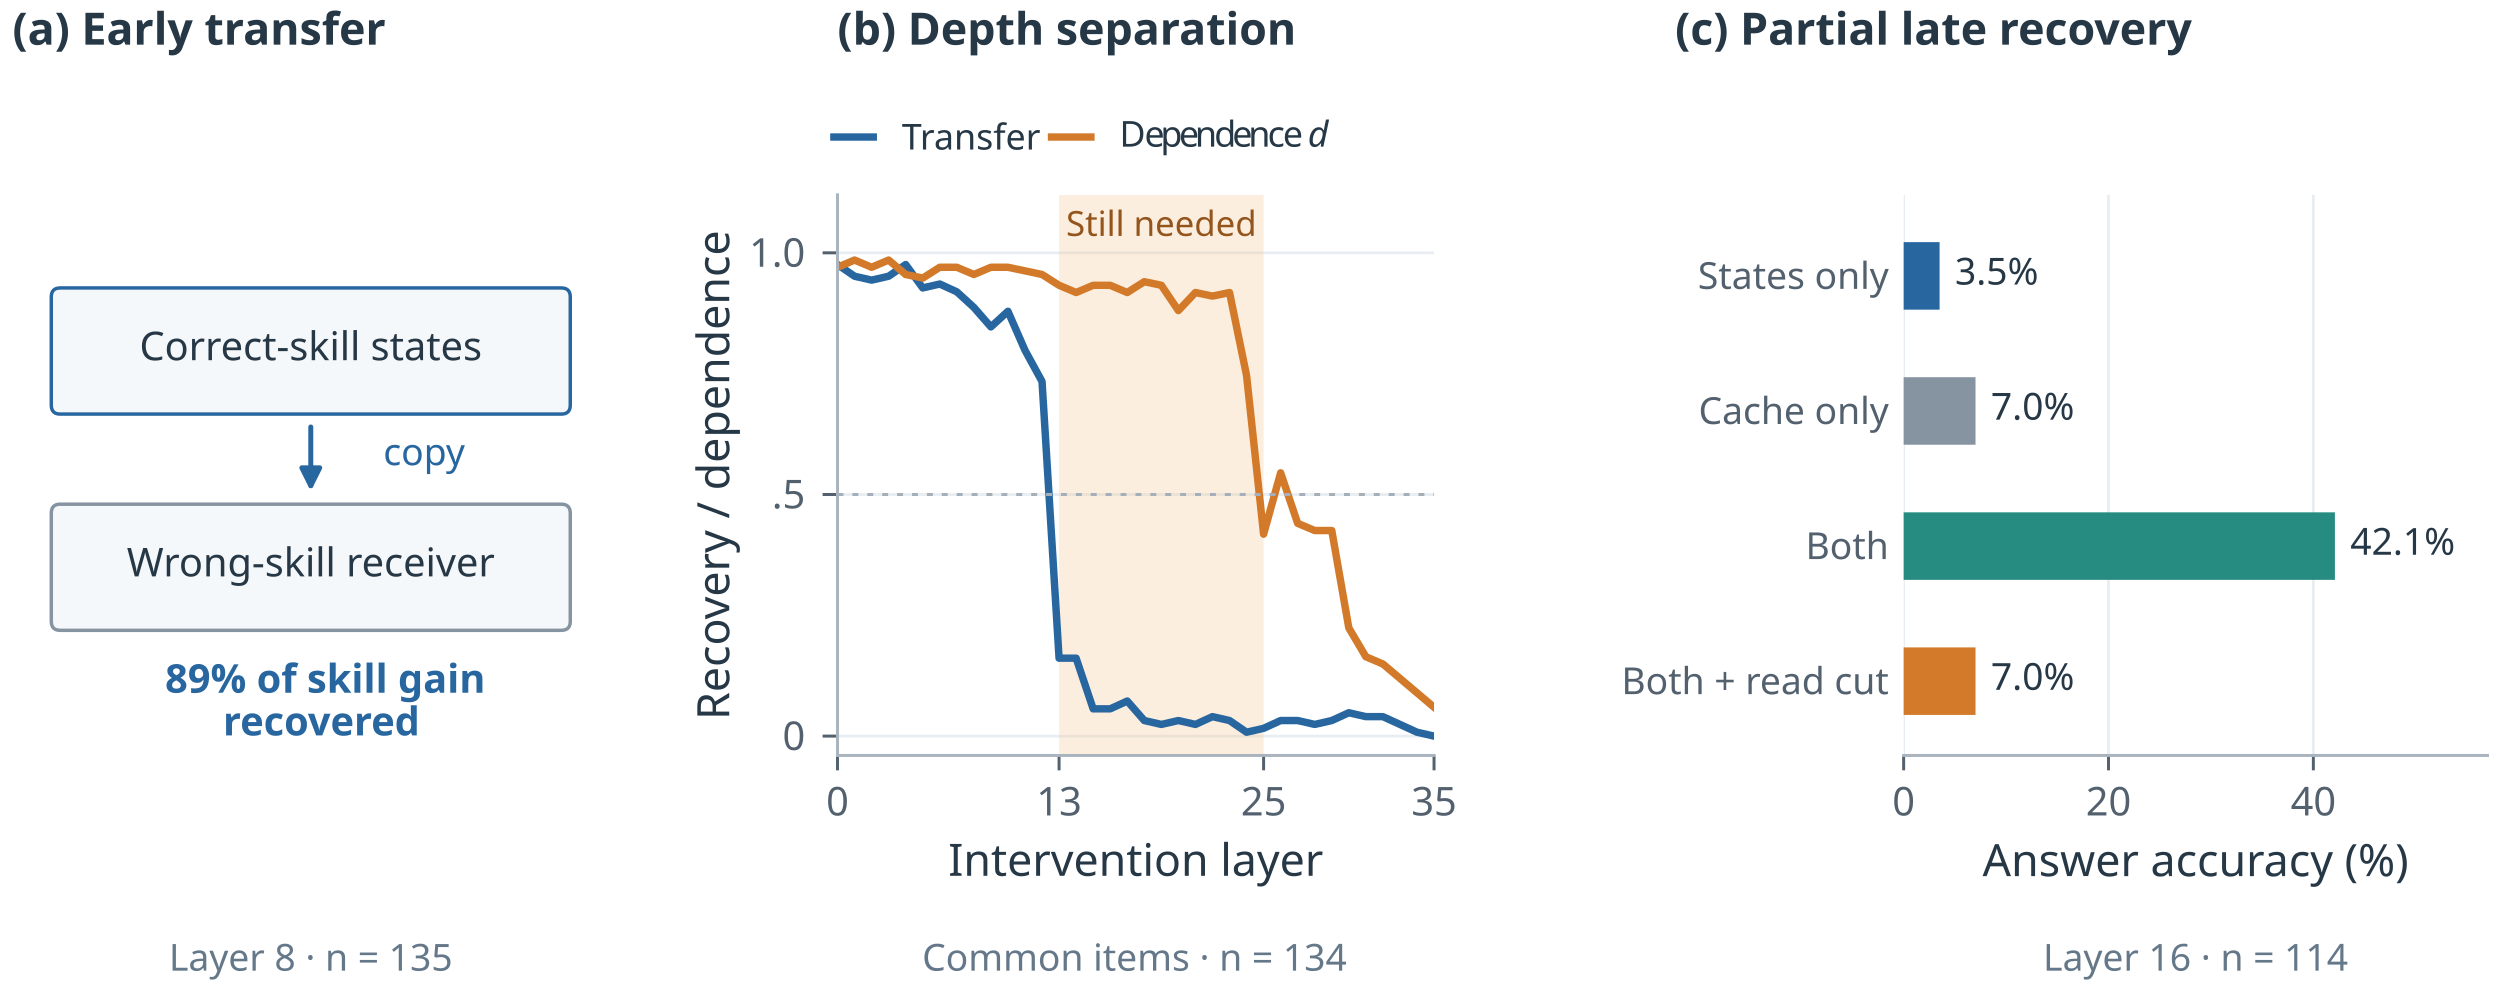
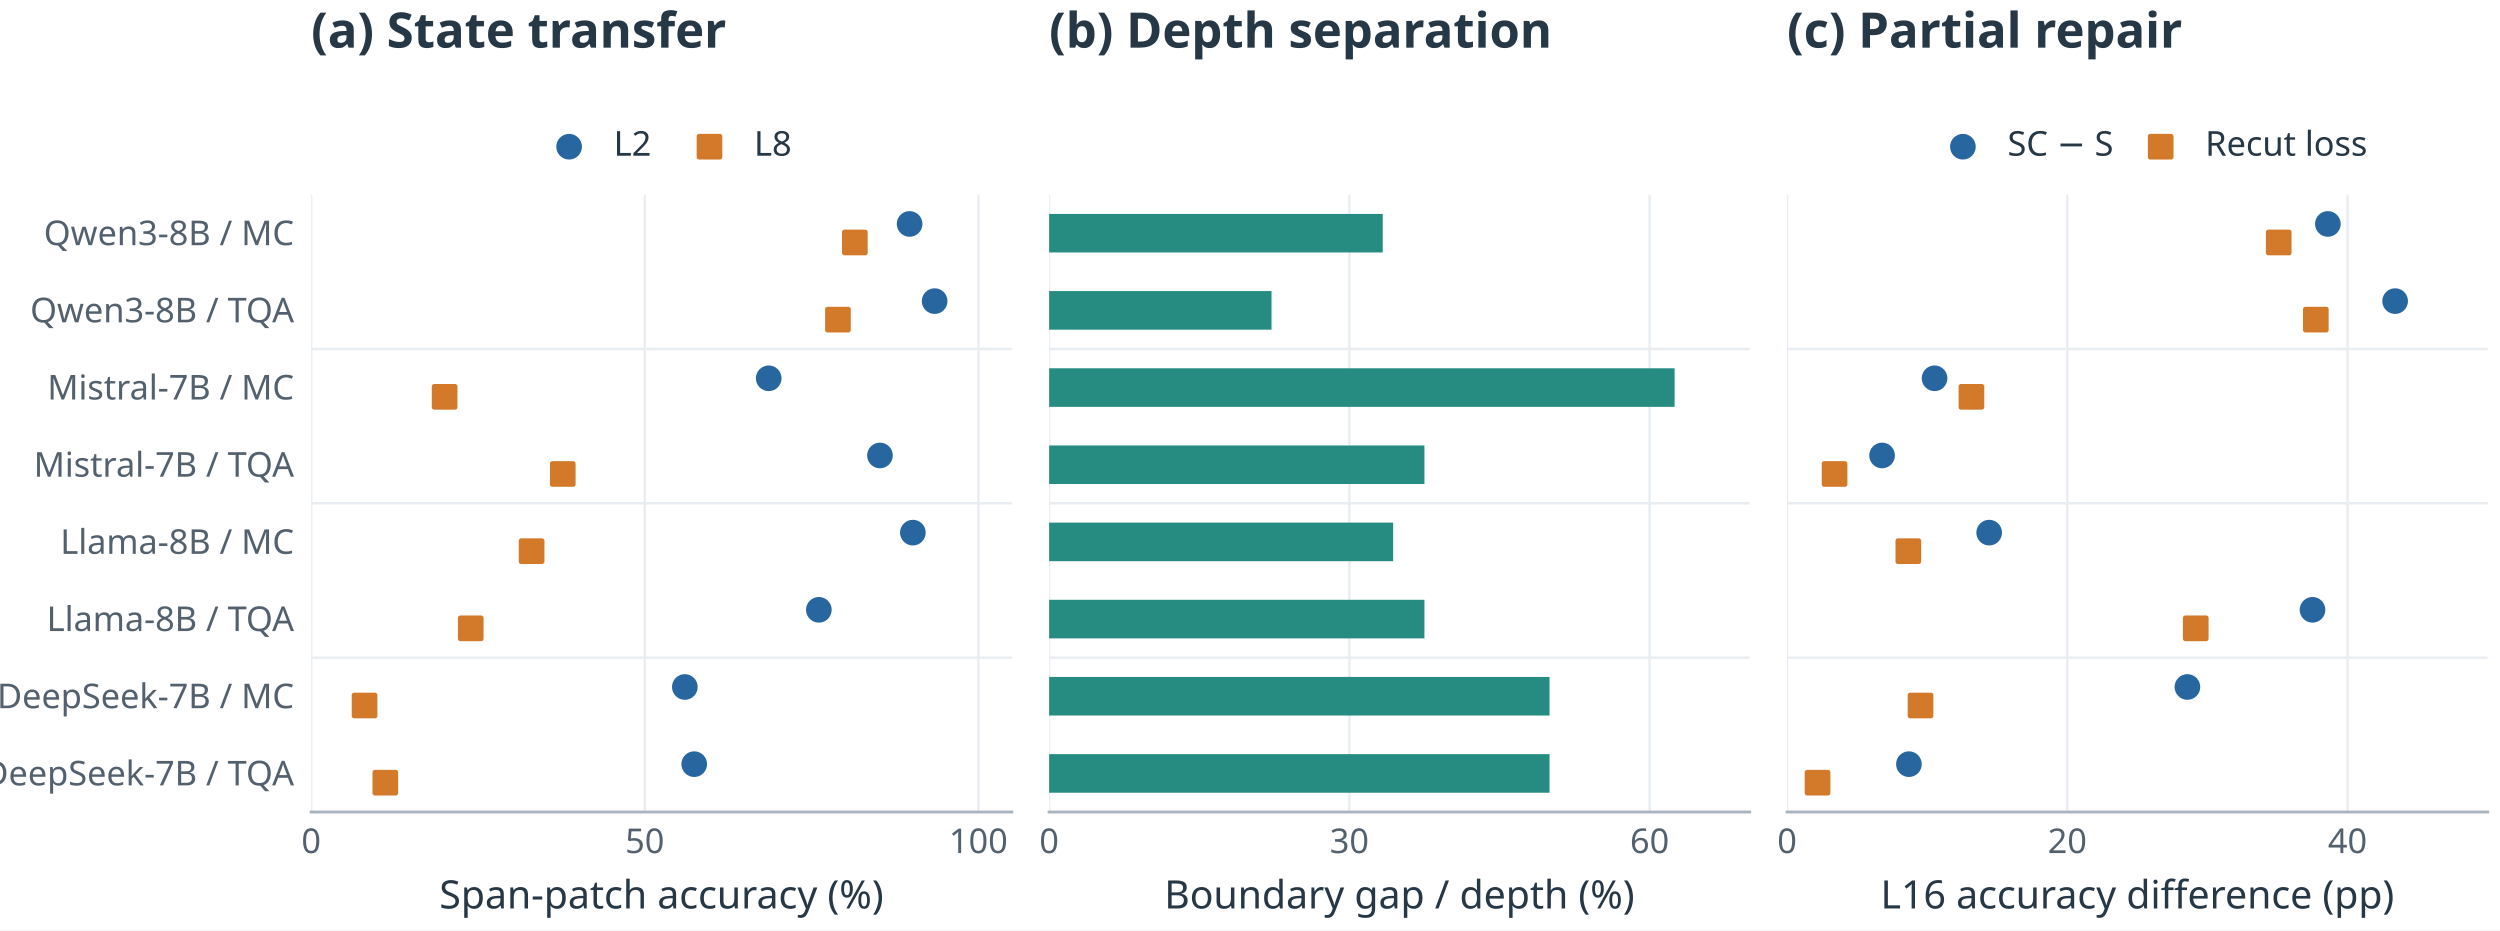
- <svg xmlns="http://www.w3.org/2000/svg" xmlns:xlink="http://www.w3.org/1999/xlink" width="503.46pt" height="199.755pt" viewBox="0 0 503.46 199.755" version="1.1">
+ <svg xmlns="http://www.w3.org/2000/svg" xmlns:xlink="http://www.w3.org/1999/xlink" width="510.24pt" height="189.84pt" viewBox="0 0 510.24 189.84" version="1.1">
  <defs>
    <style type="text/css">*{stroke-linejoin: round; stroke-linecap: butt}</style>
  </defs>
  <g id="figure_1">
    <g id="patch_1">
-       <path d="M 0 199.755 L 503.46 199.755 L 503.46 0 L 0 0 z " style="fill: #ffffff" />
+       <path d="M 0 189.84 L 510.24 189.84 L 510.24 0 L 0 0 z " style="fill: #ffffff" />
    </g>
    <g id="axes_1">
      <g id="patch_2">
-         <path d="M 12.131 83.39 L 113.041 83.39 Q 114.843 83.39 114.843 81.576 L 114.843 59.803 Q 114.843 57.989 113.041 57.989 L 12.131 57.989 Q 10.329 57.989 10.329 59.803 L 10.329 81.576 Q 10.329 83.39 12.131 83.39 z " clip-path="url(#pbc23720296)" style="fill: #f5f8fa; stroke: #2866a0; stroke-width: 0.7; stroke-linejoin: miter" />
-       </g>
-       <g id="patch_3">
-         <path d="M 12.131 126.936 L 113.041 126.936 Q 114.843 126.936 114.843 125.122 L 114.843 103.349 Q 114.843 101.534 113.041 101.534 L 12.131 101.534 Q 10.329 101.534 10.329 103.349 L 10.329 125.122 Q 10.329 126.936 12.131 126.936 z " clip-path="url(#pbc23720296)" style="fill: #f5f8fa; stroke: #8693a0; stroke-width: 0.7; stroke-linejoin: miter" />
-       </g>
-       <g id="patch_4">
-         <path d="M 62.586 85.992 Q 62.586 92.46 62.586 97.809 " clip-path="url(#pbc23720296)" style="fill: none; stroke: #2866a0; stroke-linecap: round" />
-         <path d="M 64.386 94.209 L 62.586 97.809 L 60.786 94.209 z " clip-path="url(#pbc23720296)" style="fill: #2866a0; stroke: #2866a0; stroke-linecap: round" />
-       </g>
-       <g id="text_1">
-         <text style="font-size: 8px; font-family: 'Linux Libertine O'; text-anchor: middle; fill: #263746" x="62.586" y="72.545" transform="rotate(-0 62.586 72.54523)">Correct-skill states</text>
-       </g>
-       <g id="text_2">
-         <text style="font-size: 8px; font-family: 'Linux Libertine O'; text-anchor: middle; fill: #263746" x="62.586" y="116.075" transform="rotate(-0 62.586 116.0752)">Wrong-skill receiver</text>
-       </g>
-       <g id="text_3">
-         <g id="patch_5">
-           <path d="M 76.538 96.927 L 94.284 96.927 L 94.284 86.937 L 76.538 86.937 z " style="fill: #ffffff" />
-         </g>
-         <text style="font-size: 7.5px; font-family: 'Linux Libertine O'; text-anchor: middle; fill: #2866a0" x="85.411" y="93.672" transform="rotate(-0 85.41108 93.672)">copy</text>
-       </g>
-       <g id="text_4">
-         <text style="font-weight: 700; font-size: 8px; font-family: 'Linux Libertine O'; fill: #2866a0" transform="translate(33.25037 139.4998)">89% of skill gain</text>
-         <text style="font-weight: 700; font-size: 8px; font-family: 'Linux Libertine O'; fill: #2866a0" transform="translate(44.906 148.104)">recovered</text>
-       </g>
-     </g>
-     <g id="axes_2">
-       <g id="patch_6">
-         <path d="M 168.66 152.136 L 288.792 152.136 L 288.792 39.24 L 168.66 39.24 z " style="fill: #ffffff" />
+         <path d="M 63.512 165.728 L 206.496 165.728 L 206.496 39.72 L 63.512 39.72 z " style="fill: #ffffff" />
      </g>
      <g id="matplotlib.axis_1">
        <g id="xtick_1">
          <g id="line2d_1">
-             <defs>
-               <path id="mb4c0c94497" d="M 0 0 L 0 3 " style="stroke: #53616f; stroke-width: 0.6" />
-             </defs>
-             <g>
-               <use xlink:href="#mb4c0c94497" x="168.66" y="152.136" style="fill: #53616f; stroke: #53616f; stroke-width: 0.6" />
-             </g>
-           </g>
-           <g id="text_5">
-             <text style="font-size: 8px; font-family: 'Linux Libertine O'; text-anchor: middle; fill: #53616f" x="168.66" y="164.22" transform="rotate(-0 168.66 164.2198)">0</text>
+             <path d="M 63.512 165.728 L 63.512 39.72 " clip-path="url(#p2630808588)" style="fill: none; stroke: #e8edf2; stroke-width: 0.5; stroke-linecap: square" />
+           </g>
+           <g id="line2d_2" />
+           <g id="text_1">
+             <text style="font-size: 7px; font-family: 'Linux Libertine O'; text-anchor: middle; fill: #53616f" x="63.512" y="174.114" transform="rotate(-0 63.51188 174.1136)">0</text>
          </g>
        </g>
        <g id="xtick_2">
-           <g id="line2d_2">
-             <g>
-               <use xlink:href="#mb4c0c94497" x="213.28" y="152.136" style="fill: #53616f; stroke: #53616f; stroke-width: 0.6" />
-             </g>
-           </g>
-           <g id="text_6">
-             <text style="font-size: 8px; font-family: 'Linux Libertine O'; text-anchor: middle; fill: #53616f" x="213.28" y="164.22" transform="rotate(-0 213.2805 164.2198)">13</text>
+           <g id="line2d_3">
+             <path d="M 131.599 165.728 L 131.599 39.72 " clip-path="url(#p2630808588)" style="fill: none; stroke: #e8edf2; stroke-width: 0.5; stroke-linecap: square" />
+           </g>
+           <g id="line2d_4" />
+           <g id="text_2">
+             <text style="font-size: 7px; font-family: 'Linux Libertine O'; text-anchor: middle; fill: #53616f" x="131.599" y="174.114" transform="rotate(-0 131.5994 174.1136)">50</text>
          </g>
        </g>
        <g id="xtick_3">
-           <g id="line2d_3">
-             <g>
-               <use xlink:href="#mb4c0c94497" x="254.469" y="152.136" style="fill: #53616f; stroke: #53616f; stroke-width: 0.6" />
-             </g>
-           </g>
-           <g id="text_7">
-             <text style="font-size: 8px; font-family: 'Linux Libertine O'; text-anchor: middle; fill: #53616f" x="254.469" y="164.22" transform="rotate(-0 254.4686 164.2198)">25</text>
-           </g>
-         </g>
-         <g id="xtick_4">
-           <g id="line2d_4">
-             <g>
-               <use xlink:href="#mb4c0c94497" x="288.792" y="152.136" style="fill: #53616f; stroke: #53616f; stroke-width: 0.6" />
-             </g>
-           </g>
-           <g id="text_8">
-             <text style="font-size: 8px; font-family: 'Linux Libertine O'; text-anchor: middle; fill: #53616f" x="288.792" y="164.22" transform="rotate(-0 288.792 164.2198)">35</text>
-           </g>
-         </g>
-         <g id="text_9">
-           <text style="font-size: 9px; font-family: 'Linux Libertine O'; text-anchor: middle; fill: #263746" x="228.726" y="176.374" transform="rotate(-0 228.726 176.374)">Intervention layer</text>
+           <g id="line2d_5">
+             <path d="M 199.687 165.728 L 199.687 39.72 " clip-path="url(#p2630808588)" style="fill: none; stroke: #e8edf2; stroke-width: 0.5; stroke-linecap: square" />
+           </g>
+           <g id="line2d_6" />
+           <g id="text_3">
+             <text style="font-size: 7px; font-family: 'Linux Libertine O'; text-anchor: middle; fill: #53616f" x="199.687" y="174.114" transform="rotate(-0 199.687 174.1136)">100</text>
+           </g>
+         </g>
+         <g id="text_4">
+           <text style="font-size: 8px; font-family: 'Linux Libertine O'; text-anchor: middle; fill: #263746" x="135.004" y="185.416" transform="rotate(-0 135.0038 185.4158)">Span-patch accuracy (%)</text>
        </g>
      </g>
      <g id="matplotlib.axis_2">
        <g id="ytick_1">
-           <g id="line2d_5">
-             <path d="M 168.66 148.243 L 288.792 148.243 " clip-path="url(#pc24ef784a4)" style="fill: none; stroke: #e8edf2; stroke-width: 0.55; stroke-linecap: square" />
-           </g>
-           <g id="line2d_6">
-             <defs>
-               <path id="m71e7aba3a0" d="M 0 0 L -3 0 " style="stroke: #53616f; stroke-width: 0.6" />
-             </defs>
-             <g>
-               <use xlink:href="#m71e7aba3a0" x="168.66" y="148.243" style="fill: #53616f; stroke: #53616f; stroke-width: 0.6" />
-             </g>
-           </g>
+           <g id="line2d_7" />
+           <g id="text_5">
+             <text style="font-size: 7px; font-family: 'Linux Libertine O'; text-anchor: end; fill: #53616f" x="60.012" y="50.038" transform="rotate(-0 60.01188 50.03838)">Qwen3-8B / MC</text>
+           </g>
+         </g>
+         <g id="ytick_2">
+           <g id="line2d_8" />
+           <g id="text_6">
+             <text style="font-size: 7px; font-family: 'Linux Libertine O'; text-anchor: end; fill: #53616f" x="60.012" y="65.789" transform="rotate(-0 60.01188 65.78935)">Qwen3-8B / TQA</text>
+           </g>
+         </g>
+         <g id="ytick_3">
+           <g id="line2d_9" />
+           <g id="text_7">
+             <text style="font-size: 7px; font-family: 'Linux Libertine O'; text-anchor: end; fill: #53616f" x="60.012" y="81.54" transform="rotate(-0 60.01188 81.54033)">Mistral-7B / MC</text>
+           </g>
+         </g>
+         <g id="ytick_4">
+           <g id="line2d_10" />
+           <g id="text_8">
+             <text style="font-size: 7px; font-family: 'Linux Libertine O'; text-anchor: end; fill: #53616f" x="60.012" y="97.291" transform="rotate(-0 60.01188 97.2913)">Mistral-7B / TQA</text>
+           </g>
+         </g>
+         <g id="ytick_5">
+           <g id="line2d_11" />
+           <g id="text_9">
+             <text style="font-size: 7px; font-family: 'Linux Libertine O'; text-anchor: end; fill: #53616f" x="60.012" y="113.042" transform="rotate(-0 60.01188 113.0423)">Llama-8B / MC</text>
+           </g>
+         </g>
+         <g id="ytick_6">
+           <g id="line2d_12" />
          <g id="text_10">
-             <text style="font-size: 8px; font-family: 'Linux Libertine O'; text-anchor: end; fill: #53616f" x="162.16" y="151.035" transform="rotate(-0 162.16 151.0349)">0</text>
-           </g>
-         </g>
-         <g id="ytick_2">
-           <g id="line2d_7">
-             <path d="M 168.66 99.581 L 288.792 99.581 " clip-path="url(#pc24ef784a4)" style="fill: none; stroke: #e8edf2; stroke-width: 0.55; stroke-linecap: square" />
-           </g>
-           <g id="line2d_8">
-             <g>
-               <use xlink:href="#m71e7aba3a0" x="168.66" y="99.581" style="fill: #53616f; stroke: #53616f; stroke-width: 0.6" />
-             </g>
-           </g>
+             <text style="font-size: 7px; font-family: 'Linux Libertine O'; text-anchor: end; fill: #53616f" x="60.012" y="128.793" transform="rotate(-0 60.01188 128.7933)">Llama-8B / TQA</text>
+           </g>
+         </g>
+         <g id="ytick_7">
+           <g id="line2d_13" />
          <g id="text_11">
-             <text style="font-size: 8px; font-family: 'Linux Libertine O'; text-anchor: end; fill: #53616f" x="162.16" y="102.373" transform="rotate(-0 162.16 102.3728)">.5</text>
-           </g>
-         </g>
-         <g id="ytick_3">
-           <g id="line2d_9">
-             <path d="M 168.66 50.919 L 288.792 50.919 " clip-path="url(#pc24ef784a4)" style="fill: none; stroke: #e8edf2; stroke-width: 0.55; stroke-linecap: square" />
-           </g>
-           <g id="line2d_10">
-             <g>
-               <use xlink:href="#m71e7aba3a0" x="168.66" y="50.919" style="fill: #53616f; stroke: #53616f; stroke-width: 0.6" />
-             </g>
-           </g>
+             <text style="font-size: 7px; font-family: 'Linux Libertine O'; text-anchor: end; fill: #53616f" x="60.012" y="144.544" transform="rotate(-0 60.01188 144.5442)">DeepSeek-7B / MC</text>
+           </g>
+         </g>
+         <g id="ytick_8">
+           <g id="line2d_14" />
          <g id="text_12">
-             <text style="font-size: 8px; font-family: 'Linux Libertine O'; text-anchor: end; fill: #53616f" x="162.16" y="53.711" transform="rotate(-0 162.16 53.71077)">1.0</text>
-           </g>
-         </g>
-         <g id="text_13">
-           <text style="font-size: 9px; font-family: 'Linux Libertine O'; text-anchor: middle; fill: #263746" x="146.853" y="95.688" transform="rotate(-90 146.8534 95.688)">Recovery / dependence</text>
-         </g>
+             <text style="font-size: 7px; font-family: 'Linux Libertine O'; text-anchor: end; fill: #53616f" x="60.012" y="160.295" transform="rotate(-0 60.01188 160.2952)">DeepSeek-7B / TQA</text>
+           </g>
+         </g>
+       </g>
+       <g id="PathCollection_1">
+         <defs>
+           <path id="m987bce38fd" d="M 0 2.121 C 0.563 2.121 1.102 1.898 1.5 1.5 C 1.898 1.102 2.121 0.563 2.121 0 C 2.121 -0.563 1.898 -1.102 1.5 -1.5 C 1.102 -1.898 0.563 -2.121 0 -2.121 C -0.563 -2.121 -1.102 -1.898 -1.5 -1.5 C -1.898 -1.102 -2.121 -0.563 -2.121 0 C -2.121 0.563 -1.898 1.102 -1.5 1.5 C -1.102 1.898 -0.563 2.121 0 2.121 z " style="stroke: #2866a0" />
+         </defs>
+         <g clip-path="url(#p2630808588)">
+           <use xlink:href="#m987bce38fd" x="185.648" y="45.705" style="fill: #2866a0; stroke: #2866a0" />
+           <use xlink:href="#m987bce38fd" x="190.757" y="61.456" style="fill: #2866a0; stroke: #2866a0" />
+           <use xlink:href="#m987bce38fd" x="156.889" y="77.207" style="fill: #2866a0; stroke: #2866a0" />
+           <use xlink:href="#m987bce38fd" x="179.596" y="92.958" style="fill: #2866a0; stroke: #2866a0" />
+           <use xlink:href="#m987bce38fd" x="186.313" y="108.709" style="fill: #2866a0; stroke: #2866a0" />
+           <use xlink:href="#m987bce38fd" x="167.123" y="124.46" style="fill: #2866a0; stroke: #2866a0" />
+           <use xlink:href="#m987bce38fd" x="139.77" y="140.211" style="fill: #2866a0; stroke: #2866a0" />
+           <use xlink:href="#m987bce38fd" x="141.686" y="155.962" style="fill: #2866a0; stroke: #2866a0" />
+         </g>
+       </g>
+       <g id="PathCollection_2">
+         <defs>
+           <path id="mb0eeb689b9" d="M -2.121 2.121 L 2.121 2.121 L 2.121 -2.121 L -2.121 -2.121 z " style="stroke: #d27a29" />
+         </defs>
+         <g clip-path="url(#p2630808588)">
+           <use xlink:href="#mb0eeb689b9" x="174.469" y="49.486" style="fill: #d27a29; stroke: #d27a29" />
+           <use xlink:href="#mb0eeb689b9" x="171.019" y="65.237" style="fill: #d27a29; stroke: #d27a29" />
+           <use xlink:href="#mb0eeb689b9" x="90.747" y="80.988" style="fill: #d27a29; stroke: #d27a29" />
+           <use xlink:href="#mb0eeb689b9" x="114.857" y="96.739" style="fill: #d27a29; stroke: #d27a29" />
+           <use xlink:href="#mb0eeb689b9" x="108.498" y="112.49" style="fill: #d27a29; stroke: #d27a29" />
+           <use xlink:href="#mb0eeb689b9" x="96.075" y="128.24" style="fill: #d27a29; stroke: #d27a29" />
+           <use xlink:href="#mb0eeb689b9" x="74.406" y="143.991" style="fill: #d27a29; stroke: #d27a29" />
+           <use xlink:href="#mb0eeb689b9" x="78.642" y="159.742" style="fill: #d27a29; stroke: #d27a29" />
+         </g>
+       </g>
+       <g id="line2d_15">
+         <path d="M 63.512 71.222 L 206.496 71.222 " clip-path="url(#p2630808588)" style="fill: none; stroke: #e8edf2; stroke-width: 0.5; stroke-linecap: square" />
+       </g>
+       <g id="line2d_16">
+         <path d="M 63.512 102.724 L 206.496 102.724 " clip-path="url(#p2630808588)" style="fill: none; stroke: #e8edf2; stroke-width: 0.5; stroke-linecap: square" />
+       </g>
+       <g id="line2d_17">
+         <path d="M 63.512 134.226 L 206.496 134.226 " clip-path="url(#p2630808588)" style="fill: none; stroke: #e8edf2; stroke-width: 0.5; stroke-linecap: square" />
+       </g>
+       <g id="patch_3">
+         <path d="M 63.512 165.728 L 206.496 165.728 " style="fill: none; stroke: #aab4be; stroke-width: 0.6; stroke-linejoin: miter; stroke-linecap: square" />
+       </g>
+       <g id="text_13">
+         <text style="font-weight: 700; font-size: 10px; font-family: 'Linux Libertine O'; text-anchor: start; fill: #263746" x="63.512" y="9.72" transform="rotate(-0 63.51188 9.72)">(a) State transfer</text>
+       </g>
+       <g id="legend_1">
+         <g id="PathCollection_3">
+           <g>
+             <use xlink:href="#m987bce38fd" x="116.153" y="29.944" style="fill: #2866a0; stroke: #2866a0" />
+           </g>
+         </g>
+         <g id="text_14">
+           <text style="font-size: 7px; font-family: 'Linux Libertine O'; text-anchor: start; fill: #263746" x="125.253" y="31.782" transform="rotate(-0 125.253 31.78156)">L2</text>
+         </g>
+         <g id="PathCollection_4">
+           <g>
+             <use xlink:href="#mb0eeb689b9" x="144.804" y="29.944" style="fill: #d27a29; stroke: #d27a29" />
+           </g>
+         </g>
+         <g id="text_15">
+           <text style="font-size: 7px; font-family: 'Linux Libertine O'; text-anchor: start; fill: #263746" x="153.904" y="31.782" transform="rotate(-0 153.9038 31.78156)">L8</text>
+         </g>
+       </g>
+     </g>
+     <g id="axes_2">
+       <g id="patch_4">
+         <path d="M 214.124 165.728 L 357.108 165.728 L 357.108 39.72 L 214.124 39.72 z " style="fill: #ffffff" />
+       </g>
+       <g id="matplotlib.axis_3">
+         <g id="xtick_4">
+           <g id="line2d_18">
+             <path d="M 214.124 165.728 L 214.124 39.72 " clip-path="url(#p51a6fc8355)" style="fill: none; stroke: #e8edf2; stroke-width: 0.5; stroke-linecap: square" />
+           </g>
+           <g id="line2d_19" />
+           <g id="text_16">
+             <text style="font-size: 7px; font-family: 'Linux Libertine O'; text-anchor: middle; fill: #53616f" x="214.124" y="174.114" transform="rotate(-0 214.1238 174.1136)">0</text>
+           </g>
+         </g>
+         <g id="xtick_5">
+           <g id="line2d_20">
+             <path d="M 275.403 165.728 L 275.403 39.72 " clip-path="url(#p51a6fc8355)" style="fill: none; stroke: #e8edf2; stroke-width: 0.5; stroke-linecap: square" />
+           </g>
+           <g id="line2d_21" />
+           <g id="text_17">
+             <text style="font-size: 7px; font-family: 'Linux Libertine O'; text-anchor: middle; fill: #53616f" x="275.403" y="174.114" transform="rotate(-0 275.4026 174.1136)">30</text>
+           </g>
+         </g>
+         <g id="xtick_6">
+           <g id="line2d_22">
+             <path d="M 336.681 165.728 L 336.681 39.72 " clip-path="url(#p51a6fc8355)" style="fill: none; stroke: #e8edf2; stroke-width: 0.5; stroke-linecap: square" />
+           </g>
+           <g id="line2d_23" />
+           <g id="text_18">
+             <text style="font-size: 7px; font-family: 'Linux Libertine O'; text-anchor: middle; fill: #53616f" x="336.681" y="174.114" transform="rotate(-0 336.6814 174.1136)">60</text>
+           </g>
+         </g>
+         <g id="text_19">
+           <text style="font-size: 8px; font-family: 'Linux Libertine O'; text-anchor: middle; fill: #263746" x="285.616" y="185.416" transform="rotate(-0 285.6157 185.4158)">Boundary gap / depth (%)</text>
+         </g>
+       </g>
+       <g id="matplotlib.axis_4">
+         <g id="ytick_9">
+           <g id="line2d_24" />
+         </g>
+         <g id="ytick_10">
+           <g id="line2d_25" />
+         </g>
+         <g id="ytick_11">
+           <g id="line2d_26" />
+         </g>
+         <g id="ytick_12">
+           <g id="line2d_27" />
+         </g>
+         <g id="ytick_13">
+           <g id="line2d_28" />
+         </g>
+         <g id="ytick_14">
+           <g id="line2d_29" />
+         </g>
+         <g id="ytick_15">
+           <g id="line2d_30" />
+         </g>
+         <g id="ytick_16">
+           <g id="line2d_31" />
+         </g>
+       </g>
+       <g id="patch_5">
+         <path d="M 214.124 43.658 L 282.211 43.658 L 282.211 51.533 L 214.124 51.533 z " clip-path="url(#p51a6fc8355)" style="fill: #268c82" />
+       </g>
+       <g id="patch_6">
+         <path d="M 214.124 59.409 L 259.515 59.409 L 259.515 67.284 L 214.124 67.284 z " clip-path="url(#p51a6fc8355)" style="fill: #268c82" />
      </g>
      <g id="patch_7">
-         <path d="M 213.28 152.136 L 254.469 152.136 L 254.469 39.24 L 213.28 39.24 z " clip-path="url(#pc24ef784a4)" style="fill: #f5be7e; opacity: 0.26" />
-       </g>
-       <g id="teaser-transfer">
-         <path d="M 168.66 53.274 L 172.092 55.628 L 175.525 56.413 L 178.957 55.628 L 182.389 53.274 L 185.822 57.983 L 189.254 57.198 L 192.686 58.768 L 196.119 61.907 L 199.551 65.831 L 202.983 62.692 L 206.416 70.541 L 209.848 76.82 L 213.28 132.546 L 216.713 132.546 L 220.145 142.749 L 223.577 142.749 L 227.01 141.179 L 230.442 145.104 L 233.875 145.888 L 237.307 145.104 L 240.739 145.888 L 244.172 144.319 L 247.604 145.104 L 251.036 147.458 L 254.469 146.673 L 257.901 145.104 L 261.333 145.104 L 264.766 145.888 L 268.198 145.104 L 271.63 143.534 L 275.063 144.319 L 278.495 144.319 L 281.927 145.888 L 285.36 147.458 L 288.792 148.243 " clip-path="url(#pc24ef784a4)" style="fill: none; stroke: #2866a0; stroke-width: 1.5; stroke-linecap: square" />
-       </g>
-       <g id="teaser-dependence">
-         <path d="M 168.66 53.824 L 172.092 52.371 L 175.525 53.824 L 178.957 52.371 L 182.389 55.277 L 185.822 56.003 L 189.254 53.824 L 192.686 53.824 L 196.119 55.277 L 199.551 53.824 L 202.983 53.824 L 206.416 54.55 L 209.848 55.277 L 213.28 57.456 L 216.713 58.908 L 220.145 57.456 L 223.577 57.456 L 227.01 58.908 L 230.442 56.729 L 233.875 57.456 L 237.307 62.54 L 240.739 58.908 L 244.172 59.634 L 247.604 58.908 L 251.036 75.613 L 254.469 107.57 L 257.901 95.223 L 261.333 105.391 L 264.766 106.844 L 268.198 106.844 L 271.63 126.454 L 275.063 132.264 L 278.495 133.717 L 281.927 136.622 L 285.36 139.527 L 288.792 142.433 " clip-path="url(#pc24ef784a4)" style="fill: none; stroke: #d27a29; stroke-width: 1.5; stroke-linecap: square" />
-       </g>
-       <g id="line2d_11">
-         <path d="M 168.66 99.581 L 288.792 99.581 " clip-path="url(#pc24ef784a4)" style="fill: none; stroke-dasharray: 1.2,1.8; stroke-dashoffset: 0; stroke: #a4afba; stroke-width: 0.6" />
+         <path d="M 214.124 75.16 L 341.788 75.16 L 341.788 83.035 L 214.124 83.035 z " clip-path="url(#p51a6fc8355)" style="fill: #268c82" />
      </g>
      <g id="patch_8">
-         <path d="M 168.66 152.136 L 168.66 39.24 " style="fill: none; stroke: #aab4be; stroke-width: 0.6; stroke-linejoin: miter; stroke-linecap: square" />
+         <path d="M 214.124 90.911 L 290.722 90.911 L 290.722 98.786 L 214.124 98.786 z " clip-path="url(#p51a6fc8355)" style="fill: #268c82" />
      </g>
      <g id="patch_9">
-         <path d="M 168.66 152.136 L 288.792 152.136 " style="fill: none; stroke: #aab4be; stroke-width: 0.6; stroke-linejoin: miter; stroke-linecap: square" />
-       </g>
-       <g id="text_14">
-         <text style="font-size: 7px; font-family: 'Linux Libertine O'; text-anchor: middle; fill: #94551d" x="233.875" y="47.513" transform="rotate(-0 233.8745 47.51255)">Still needed</text>
-       </g>
-       <g id="legend_1">
-         <g id="line2d_12">
-           <path d="M 167.936 27.596 L 171.896 27.596 L 175.856 27.596 " style="fill: none; stroke: #2866a0; stroke-width: 1.5; stroke-linecap: square" />
-         </g>
-         <g id="text_15">
-           <text style="font-size: 7.2px; font-family: 'Linux Libertine O'; text-anchor: start; fill: #263746" x="181.616" y="30.116" transform="rotate(-0 181.616 30.11616)">Transfer</text>
-         </g>
-         <g id="line2d_13">
-           <path d="M 211.764 27.596 L 215.724 27.596 L 219.684 27.596 " style="fill: none; stroke: #d27a29; stroke-width: 1.5; stroke-linecap: square" />
-         </g>
-         <g id="text_16">
-           <g style="fill: #263746" transform="translate(225.4438 30.11616)">
-             <text>
-               <tspan x="0" y="-0.578" style="font-size: 7.2px; font-family: 'Linux Libertine O'; fill: #263746">D</tspan>
-               <tspan x="5.038" y="-0.578" style="font-size: 7.2px; font-family: 'Linux Libertine O'; fill: #263746">e</tspan>
-               <tspan x="8.251" y="-0.578" style="font-size: 7.2px; font-family: 'Linux Libertine O'; fill: #263746">p</tspan>
-               <tspan x="11.982" y="-0.578" style="font-size: 7.2px; font-family: 'Linux Libertine O'; fill: #263746">e</tspan>
-               <tspan x="15.194" y="-0.578" style="font-size: 7.2px; font-family: 'Linux Libertine O'; fill: #263746">n</tspan>
-               <tspan x="19.09" y="-0.578" style="font-size: 7.2px; font-family: 'Linux Libertine O'; fill: #263746">d</tspan>
-               <tspan x="22.727" y="-0.578" style="font-size: 7.2px; font-family: 'Linux Libertine O'; fill: #263746">e</tspan>
-               <tspan x="25.94" y="-0.578" style="font-size: 7.2px; font-family: 'Linux Libertine O'; fill: #263746">n</tspan>
-               <tspan x="29.835" y="-0.578" style="font-size: 7.2px; font-family: 'Linux Libertine O'; fill: #263746">c</tspan>
-               <tspan x="32.911" y="-0.578" style="font-size: 7.2px; font-family: 'Linux Libertine O'; fill: #263746">e</tspan>
-               <tspan x="36.124" y="-0.578" style="font-size: 7.2px; font-family: 'Linux Libertine O'; fill: #263746"> </tspan>
-               <tspan x="37.921" y="-0.578" style="font-style: italic; font-size: 7.2px; font-family: 'Linux Libertine O'; fill: #263746">d</tspan>
-             </text>
-           </g>
-         </g>
+         <path d="M 214.124 106.662 L 284.339 106.662 L 284.339 114.537 L 214.124 114.537 z " clip-path="url(#p51a6fc8355)" style="fill: #268c82" />
+       </g>
+       <g id="patch_10">
+         <path d="M 214.124 122.413 L 290.722 122.413 L 290.722 130.288 L 214.124 130.288 z " clip-path="url(#p51a6fc8355)" style="fill: #268c82" />
+       </g>
+       <g id="patch_11">
+         <path d="M 214.124 138.164 L 316.255 138.164 L 316.255 146.039 L 214.124 146.039 z " clip-path="url(#p51a6fc8355)" style="fill: #268c82" />
+       </g>
+       <g id="patch_12">
+         <path d="M 214.124 153.915 L 316.255 153.915 L 316.255 161.79 L 214.124 161.79 z " clip-path="url(#p51a6fc8355)" style="fill: #268c82" />
+       </g>
+       <g id="line2d_32">
+         <path d="M 214.124 71.222 L 357.108 71.222 " clip-path="url(#p51a6fc8355)" style="fill: none; stroke: #e8edf2; stroke-width: 0.5; stroke-linecap: square" />
+       </g>
+       <g id="line2d_33">
+         <path d="M 214.124 102.724 L 357.108 102.724 " clip-path="url(#p51a6fc8355)" style="fill: none; stroke: #e8edf2; stroke-width: 0.5; stroke-linecap: square" />
+       </g>
+       <g id="line2d_34">
+         <path d="M 214.124 134.226 L 357.108 134.226 " clip-path="url(#p51a6fc8355)" style="fill: none; stroke: #e8edf2; stroke-width: 0.5; stroke-linecap: square" />
+       </g>
+       <g id="patch_13">
+         <path d="M 214.124 165.728 L 357.108 165.728 " style="fill: none; stroke: #aab4be; stroke-width: 0.6; stroke-linejoin: miter; stroke-linecap: square" />
+       </g>
+       <g id="text_20">
+         <text style="font-weight: 700; font-size: 10px; font-family: 'Linux Libertine O'; text-anchor: start; fill: #263746" x="214.124" y="9.72" transform="rotate(-0 214.1238 9.72)">(b) Depth separation</text>
      </g>
    </g>
    <g id="axes_3">
-       <g id="patch_10">
-         <path d="M 383.364 152.136 L 500.94 152.136 L 500.94 39.24 L 383.364 39.24 z " style="fill: #ffffff" />
-       </g>
-       <g id="matplotlib.axis_3">
-         <g id="xtick_5">
-           <g id="line2d_14">
-             <path d="M 383.364 152.136 L 383.364 39.24 " clip-path="url(#pfa223dc358)" style="fill: none; stroke: #e8edf2; stroke-width: 0.55; stroke-linecap: square" />
-           </g>
-           <g id="line2d_15">
-             <g>
-               <use xlink:href="#mb4c0c94497" x="383.364" y="152.136" style="fill: #53616f; stroke: #53616f; stroke-width: 0.6" />
-             </g>
-           </g>
-           <g id="text_17">
-             <text style="font-size: 8px; font-family: 'Linux Libertine O'; text-anchor: middle; fill: #53616f" x="383.364" y="164.22" transform="rotate(-0 383.364 164.2198)">0</text>
-           </g>
-         </g>
-         <g id="xtick_6">
-           <g id="line2d_16">
-             <path d="M 424.619 152.136 L 424.619 39.24 " clip-path="url(#pfa223dc358)" style="fill: none; stroke: #e8edf2; stroke-width: 0.55; stroke-linecap: square" />
-           </g>
-           <g id="line2d_17">
-             <g>
-               <use xlink:href="#mb4c0c94497" x="424.619" y="152.136" style="fill: #53616f; stroke: #53616f; stroke-width: 0.6" />
-             </g>
-           </g>
-           <g id="text_18">
-             <text style="font-size: 8px; font-family: 'Linux Libertine O'; text-anchor: middle; fill: #53616f" x="424.619" y="164.22" transform="rotate(-0 424.6187 164.2198)">20</text>
-           </g>
-         </g>
+       <g id="patch_14">
+         <path d="M 364.736 165.728 L 507.72 165.728 L 507.72 39.72 L 364.736 39.72 z " style="fill: #ffffff" />
+       </g>
+       <g id="matplotlib.axis_5">
        <g id="xtick_7">
-           <g id="line2d_18">
-             <path d="M 465.873 152.136 L 465.873 39.24 " clip-path="url(#pfa223dc358)" style="fill: none; stroke: #e8edf2; stroke-width: 0.55; stroke-linecap: square" />
-           </g>
-           <g id="line2d_19">
-             <g>
-               <use xlink:href="#mb4c0c94497" x="465.873" y="152.136" style="fill: #53616f; stroke: #53616f; stroke-width: 0.6" />
-             </g>
-           </g>
-           <g id="text_19">
-             <text style="font-size: 8px; font-family: 'Linux Libertine O'; text-anchor: middle; fill: #53616f" x="465.873" y="164.22" transform="rotate(-0 465.8735 164.2198)">40</text>
-           </g>
-         </g>
-         <g id="text_20">
-           <text style="font-size: 9px; font-family: 'Linux Libertine O'; text-anchor: middle; fill: #263746" x="442.152" y="176.446" transform="rotate(-0 442.152 176.4457)">Answer accuracy (%)</text>
-         </g>
-       </g>
-       <g id="matplotlib.axis_4">
-         <g id="ytick_4">
-           <g id="line2d_20" />
+           <g id="line2d_35">
+             <path d="M 364.736 165.728 L 364.736 39.72 " clip-path="url(#pc2e2fd470f)" style="fill: none; stroke: #e8edf2; stroke-width: 0.5; stroke-linecap: square" />
+           </g>
+           <g id="line2d_36" />
          <g id="text_21">
-             <text style="font-size: 7.5px; font-family: 'Linux Libertine O'; text-anchor: end; fill: #53616f" x="380.364" y="58.18" transform="rotate(-0 380.364 58.1797)">States only</text>
-           </g>
-         </g>
-         <g id="ytick_5">
-           <g id="line2d_21" />
+             <text style="font-size: 7px; font-family: 'Linux Libertine O'; text-anchor: middle; fill: #53616f" x="364.736" y="174.114" transform="rotate(-0 364.7356 174.1136)">0</text>
+           </g>
+         </g>
+         <g id="xtick_8">
+           <g id="line2d_37">
+             <path d="M 421.929 165.728 L 421.929 39.72 " clip-path="url(#pc2e2fd470f)" style="fill: none; stroke: #e8edf2; stroke-width: 0.5; stroke-linecap: square" />
+           </g>
+           <g id="line2d_38" />
          <g id="text_22">
-             <text style="font-size: 7.5px; font-family: 'Linux Libertine O'; text-anchor: end; fill: #53616f" x="380.364" y="85.384" transform="rotate(-0 380.364 85.38355)">Cache only</text>
-           </g>
-         </g>
-         <g id="ytick_6">
-           <g id="line2d_22" />
+             <text style="font-size: 7px; font-family: 'Linux Libertine O'; text-anchor: middle; fill: #53616f" x="421.929" y="174.114" transform="rotate(-0 421.9292 174.1136)">20</text>
+           </g>
+         </g>
+         <g id="xtick_9">
+           <g id="line2d_39">
+             <path d="M 479.123 165.728 L 479.123 39.72 " clip-path="url(#pc2e2fd470f)" style="fill: none; stroke: #e8edf2; stroke-width: 0.5; stroke-linecap: square" />
+           </g>
+           <g id="line2d_40" />
          <g id="text_23">
-             <text style="font-size: 7.5px; font-family: 'Linux Libertine O'; text-anchor: end; fill: #53616f" x="380.364" y="112.587" transform="rotate(-0 380.364 112.5874)">Both</text>
-           </g>
-         </g>
-         <g id="ytick_7">
-           <g id="line2d_23" />
-           <g id="text_24">
-             <text style="font-size: 7.5px; font-family: 'Linux Libertine O'; text-anchor: end; fill: #53616f" x="380.364" y="139.791" transform="rotate(-0 380.364 139.7913)">Both + read cut</text>
-           </g>
-         </g>
-       </g>
-       <g id="patch_11">
-         <path d="M 383.364 152.136 L 500.94 152.136 " style="fill: none; stroke: #aab4be; stroke-width: 0.6; stroke-linejoin: miter; stroke-linecap: square" />
-       </g>
-       <g id="teaser-repair-0">
-         <path d="M 383.364 62.363 L 390.602 62.363 L 390.602 48.761 L 383.364 48.761 z " clip-path="url(#pfa223dc358)" style="fill: #2866a0" />
-       </g>
-       <g id="teaser-repair-1">
-         <path d="M 383.364 89.567 L 397.839 89.567 L 397.839 75.965 L 383.364 75.965 z " clip-path="url(#pfa223dc358)" style="fill: #8693a0" />
-       </g>
-       <g id="teaser-repair-2">
-         <path d="M 383.364 116.771 L 470.216 116.771 L 470.216 103.169 L 383.364 103.169 z " clip-path="url(#pfa223dc358)" style="fill: #268c82" />
-       </g>
-       <g id="teaser-repair-3">
-         <path d="M 383.364 143.975 L 397.839 143.975 L 397.839 130.373 L 383.364 130.373 z " clip-path="url(#pfa223dc358)" style="fill: #d27a29" />
+             <text style="font-size: 7px; font-family: 'Linux Libertine O'; text-anchor: middle; fill: #53616f" x="479.123" y="174.114" transform="rotate(-0 479.1227 174.1136)">40</text>
+           </g>
+         </g>
+         <g id="text_24">
+           <text style="font-size: 8px; font-family: 'Linux Libertine O'; text-anchor: middle; fill: #263746" x="436.228" y="185.416" transform="rotate(-0 436.2276 185.4158)">L16 accuracy difference (pp)</text>
+         </g>
+       </g>
+       <g id="matplotlib.axis_6">
+         <g id="ytick_17">
+           <g id="line2d_41" />
+         </g>
+         <g id="ytick_18">
+           <g id="line2d_42" />
+         </g>
+         <g id="ytick_19">
+           <g id="line2d_43" />
+         </g>
+         <g id="ytick_20">
+           <g id="line2d_44" />
+         </g>
+         <g id="ytick_21">
+           <g id="line2d_45" />
+         </g>
+         <g id="ytick_22">
+           <g id="line2d_46" />
+         </g>
+         <g id="ytick_23">
+           <g id="line2d_47" />
+         </g>
+         <g id="ytick_24">
+           <g id="line2d_48" />
+         </g>
+       </g>
+       <g id="PathCollection_5">
+         <g clip-path="url(#pc2e2fd470f)">
+           <use xlink:href="#m987bce38fd" x="475.109" y="45.705" style="fill: #2866a0; stroke: #2866a0" />
+           <use xlink:href="#m987bce38fd" x="488.835" y="61.456" style="fill: #2866a0; stroke: #2866a0" />
+           <use xlink:href="#m987bce38fd" x="394.837" y="77.207" style="fill: #2866a0; stroke: #2866a0" />
+           <use xlink:href="#m987bce38fd" x="384.123" y="92.958" style="fill: #2866a0; stroke: #2866a0" />
+           <use xlink:href="#m987bce38fd" x="405.981" y="108.709" style="fill: #2866a0; stroke: #2866a0" />
+           <use xlink:href="#m987bce38fd" x="471.974" y="124.46" style="fill: #2866a0; stroke: #2866a0" />
+           <use xlink:href="#m987bce38fd" x="446.441" y="140.211" style="fill: #2866a0; stroke: #2866a0" />
+           <use xlink:href="#m987bce38fd" x="389.602" y="155.962" style="fill: #2866a0; stroke: #2866a0" />
+         </g>
+       </g>
+       <g id="PathCollection_6">
+         <g clip-path="url(#pc2e2fd470f)">
+           <use xlink:href="#mb0eeb689b9" x="465.075" y="49.486" style="fill: #d27a29; stroke: #d27a29" />
+           <use xlink:href="#mb0eeb689b9" x="472.648" y="65.237" style="fill: #d27a29; stroke: #d27a29" />
+           <use xlink:href="#mb0eeb689b9" x="402.363" y="80.988" style="fill: #d27a29; stroke: #d27a29" />
+           <use xlink:href="#mb0eeb689b9" x="374.429" y="96.739" style="fill: #d27a29; stroke: #d27a29" />
+           <use xlink:href="#mb0eeb689b9" x="389.483" y="112.49" style="fill: #d27a29; stroke: #d27a29" />
+           <use xlink:href="#mb0eeb689b9" x="448.143" y="128.24" style="fill: #d27a29; stroke: #d27a29" />
+           <use xlink:href="#mb0eeb689b9" x="391.971" y="143.991" style="fill: #d27a29; stroke: #d27a29" />
+           <use xlink:href="#mb0eeb689b9" x="370.952" y="159.742" style="fill: #d27a29; stroke: #d27a29" />
+         </g>
+       </g>
+       <g id="line2d_49">
+         <path d="M 364.736 71.222 L 507.72 71.222 " clip-path="url(#pc2e2fd470f)" style="fill: none; stroke: #e8edf2; stroke-width: 0.5; stroke-linecap: square" />
+       </g>
+       <g id="line2d_50">
+         <path d="M 364.736 102.724 L 507.72 102.724 " clip-path="url(#pc2e2fd470f)" style="fill: none; stroke: #e8edf2; stroke-width: 0.5; stroke-linecap: square" />
+       </g>
+       <g id="line2d_51">
+         <path d="M 364.736 134.226 L 507.72 134.226 " clip-path="url(#pc2e2fd470f)" style="fill: none; stroke: #e8edf2; stroke-width: 0.5; stroke-linecap: square" />
+       </g>
+       <g id="patch_15">
+         <path d="M 364.736 165.728 L 507.72 165.728 " style="fill: none; stroke: #aab4be; stroke-width: 0.6; stroke-linejoin: miter; stroke-linecap: square" />
      </g>
      <g id="text_25">
-         <text style="font-size: 7.5px; font-family: 'Linux Libertine O'; text-anchor: start; fill: #263746" x="393.696" y="57.302" transform="rotate(-0 393.6958 57.30196)">3.5%</text>
-       </g>
-       <g id="text_26">
-         <text style="font-size: 7.5px; font-family: 'Linux Libertine O'; text-anchor: start; fill: #263746" x="400.933" y="84.506" transform="rotate(-0 400.9335 84.50582)">7.0%</text>
-       </g>
-       <g id="text_27">
-         <text style="font-size: 7.5px; font-family: 'Linux Libertine O'; text-anchor: start; fill: #263746" x="473.31" y="111.71" transform="rotate(-0 473.3102 111.7097)">42.1%</text>
-       </g>
-       <g id="text_28">
-         <text style="font-size: 7.5px; font-family: 'Linux Libertine O'; text-anchor: start; fill: #263746" x="400.933" y="138.914" transform="rotate(-0 400.9335 138.9135)">7.0%</text>
-       </g>
-     </g>
-     <g id="text_29">
-       <text style="font-weight: 700; font-size: 9px; font-family: 'Linux Libertine O'; text-anchor: start; fill: #263746" x="2.52" y="9" transform="rotate(-0 2.52 9)">(a) Early transfer</text>
-     </g>
-     <g id="text_30">
-       <text style="font-weight: 700; font-size: 9px; font-family: 'Linux Libertine O'; text-anchor: start; fill: #263746" x="168.66" y="9" transform="rotate(-0 168.66 9)">(b) Depth separation</text>
-     </g>
-     <g id="text_31">
-       <text style="font-weight: 700; font-size: 9px; font-family: 'Linux Libertine O'; text-anchor: start; fill: #263746" x="337.356" y="9" transform="rotate(-0 337.356 9)">(c) Partial late recovery</text>
-     </g>
-     <g id="text_32">
-       <text style="font-size: 7.5px; font-family: 'Linux Libertine O'; text-anchor: middle; fill: #657889" x="62.586" y="195.48" transform="rotate(-0 62.586 195.48)">Layer 8 · n = 135</text>
-     </g>
-     <g id="text_33">
-       <text style="font-size: 7.5px; font-family: 'Linux Libertine O'; text-anchor: middle; fill: #657889" x="228.47" y="195.48" transform="rotate(-0 228.4704 195.48)">Common items · n = 134</text>
-     </g>
-     <g id="text_34">
-       <text style="font-size: 7.5px; font-family: 'Linux Libertine O'; text-anchor: middle; fill: #657889" x="442.152" y="195.48" transform="rotate(-0 442.152 195.48)">Layer 16 · n = 114</text>
+         <text style="font-weight: 700; font-size: 10px; font-family: 'Linux Libertine O'; text-anchor: start; fill: #263746" x="364.736" y="9.72" transform="rotate(-0 364.7356 9.72)">(c) Partial repair</text>
+       </g>
+       <g id="legend_2">
+         <g id="PathCollection_7">
+           <g>
+             <use xlink:href="#m987bce38fd" x="400.622" y="29.944" style="fill: #2866a0; stroke: #2866a0" />
+           </g>
+         </g>
+         <g id="text_26">
+           <text style="font-size: 7px; font-family: 'Linux Libertine O'; text-anchor: start; fill: #263746" x="409.722" y="31.782" transform="rotate(-0 409.7222 31.78156)">SC − S</text>
+         </g>
+         <g id="PathCollection_8">
+           <g>
+             <use xlink:href="#mb0eeb689b9" x="440.984" y="29.944" style="fill: #d27a29; stroke: #d27a29" />
+           </g>
+         </g>
+         <g id="text_27">
+           <text style="font-size: 7px; font-family: 'Linux Libertine O'; text-anchor: start; fill: #263746" x="450.084" y="31.782" transform="rotate(-0 450.0837 31.78156)">Recut loss</text>
+         </g>
+       </g>
    </g>
  </g>
  <defs>
-     <clipPath id="pbc23720296">
-       <rect x="2.52" y="39.24" width="120.132" height="120.96" />
+     <clipPath id="p2630808588">
+       <rect x="63.512" y="39.72" width="142.984" height="126.008" />
    </clipPath>
-     <clipPath id="pc24ef784a4">
-       <rect x="168.66" y="39.24" width="120.132" height="112.896" />
+     <clipPath id="p51a6fc8355">
+       <rect x="214.124" y="39.72" width="142.984" height="126.008" />
    </clipPath>
-     <clipPath id="pfa223dc358">
-       <rect x="383.364" y="39.24" width="117.576" height="112.896" />
+     <clipPath id="pc2e2fd470f">
+       <rect x="364.736" y="39.72" width="142.984" height="126.008" />
    </clipPath>
  </defs>
</svg>
